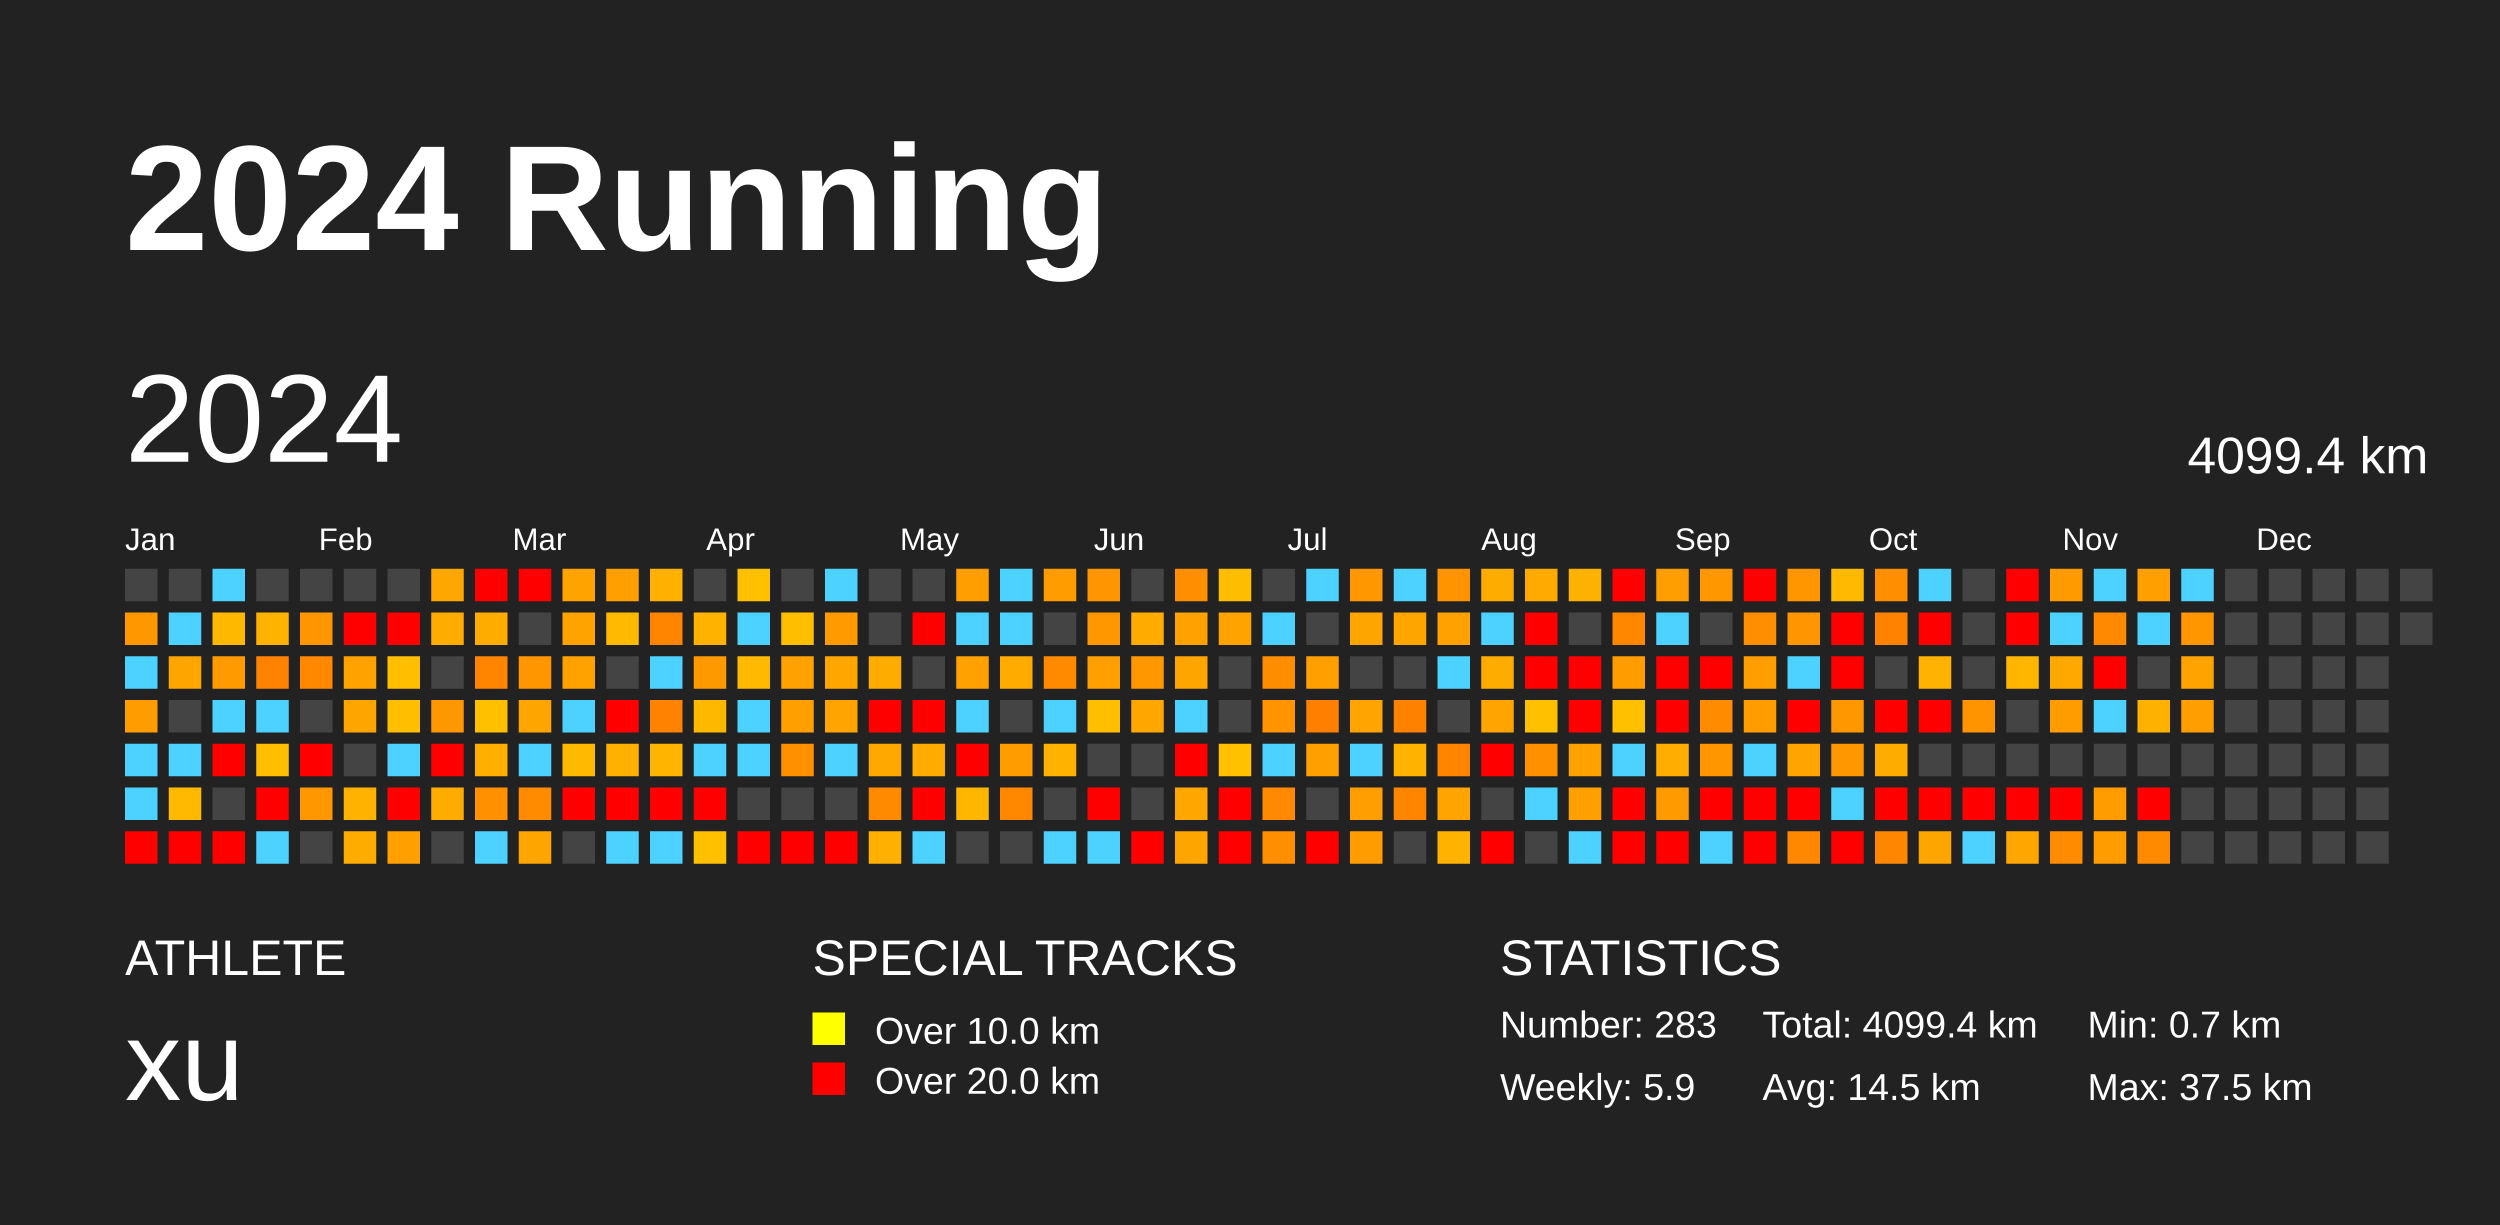
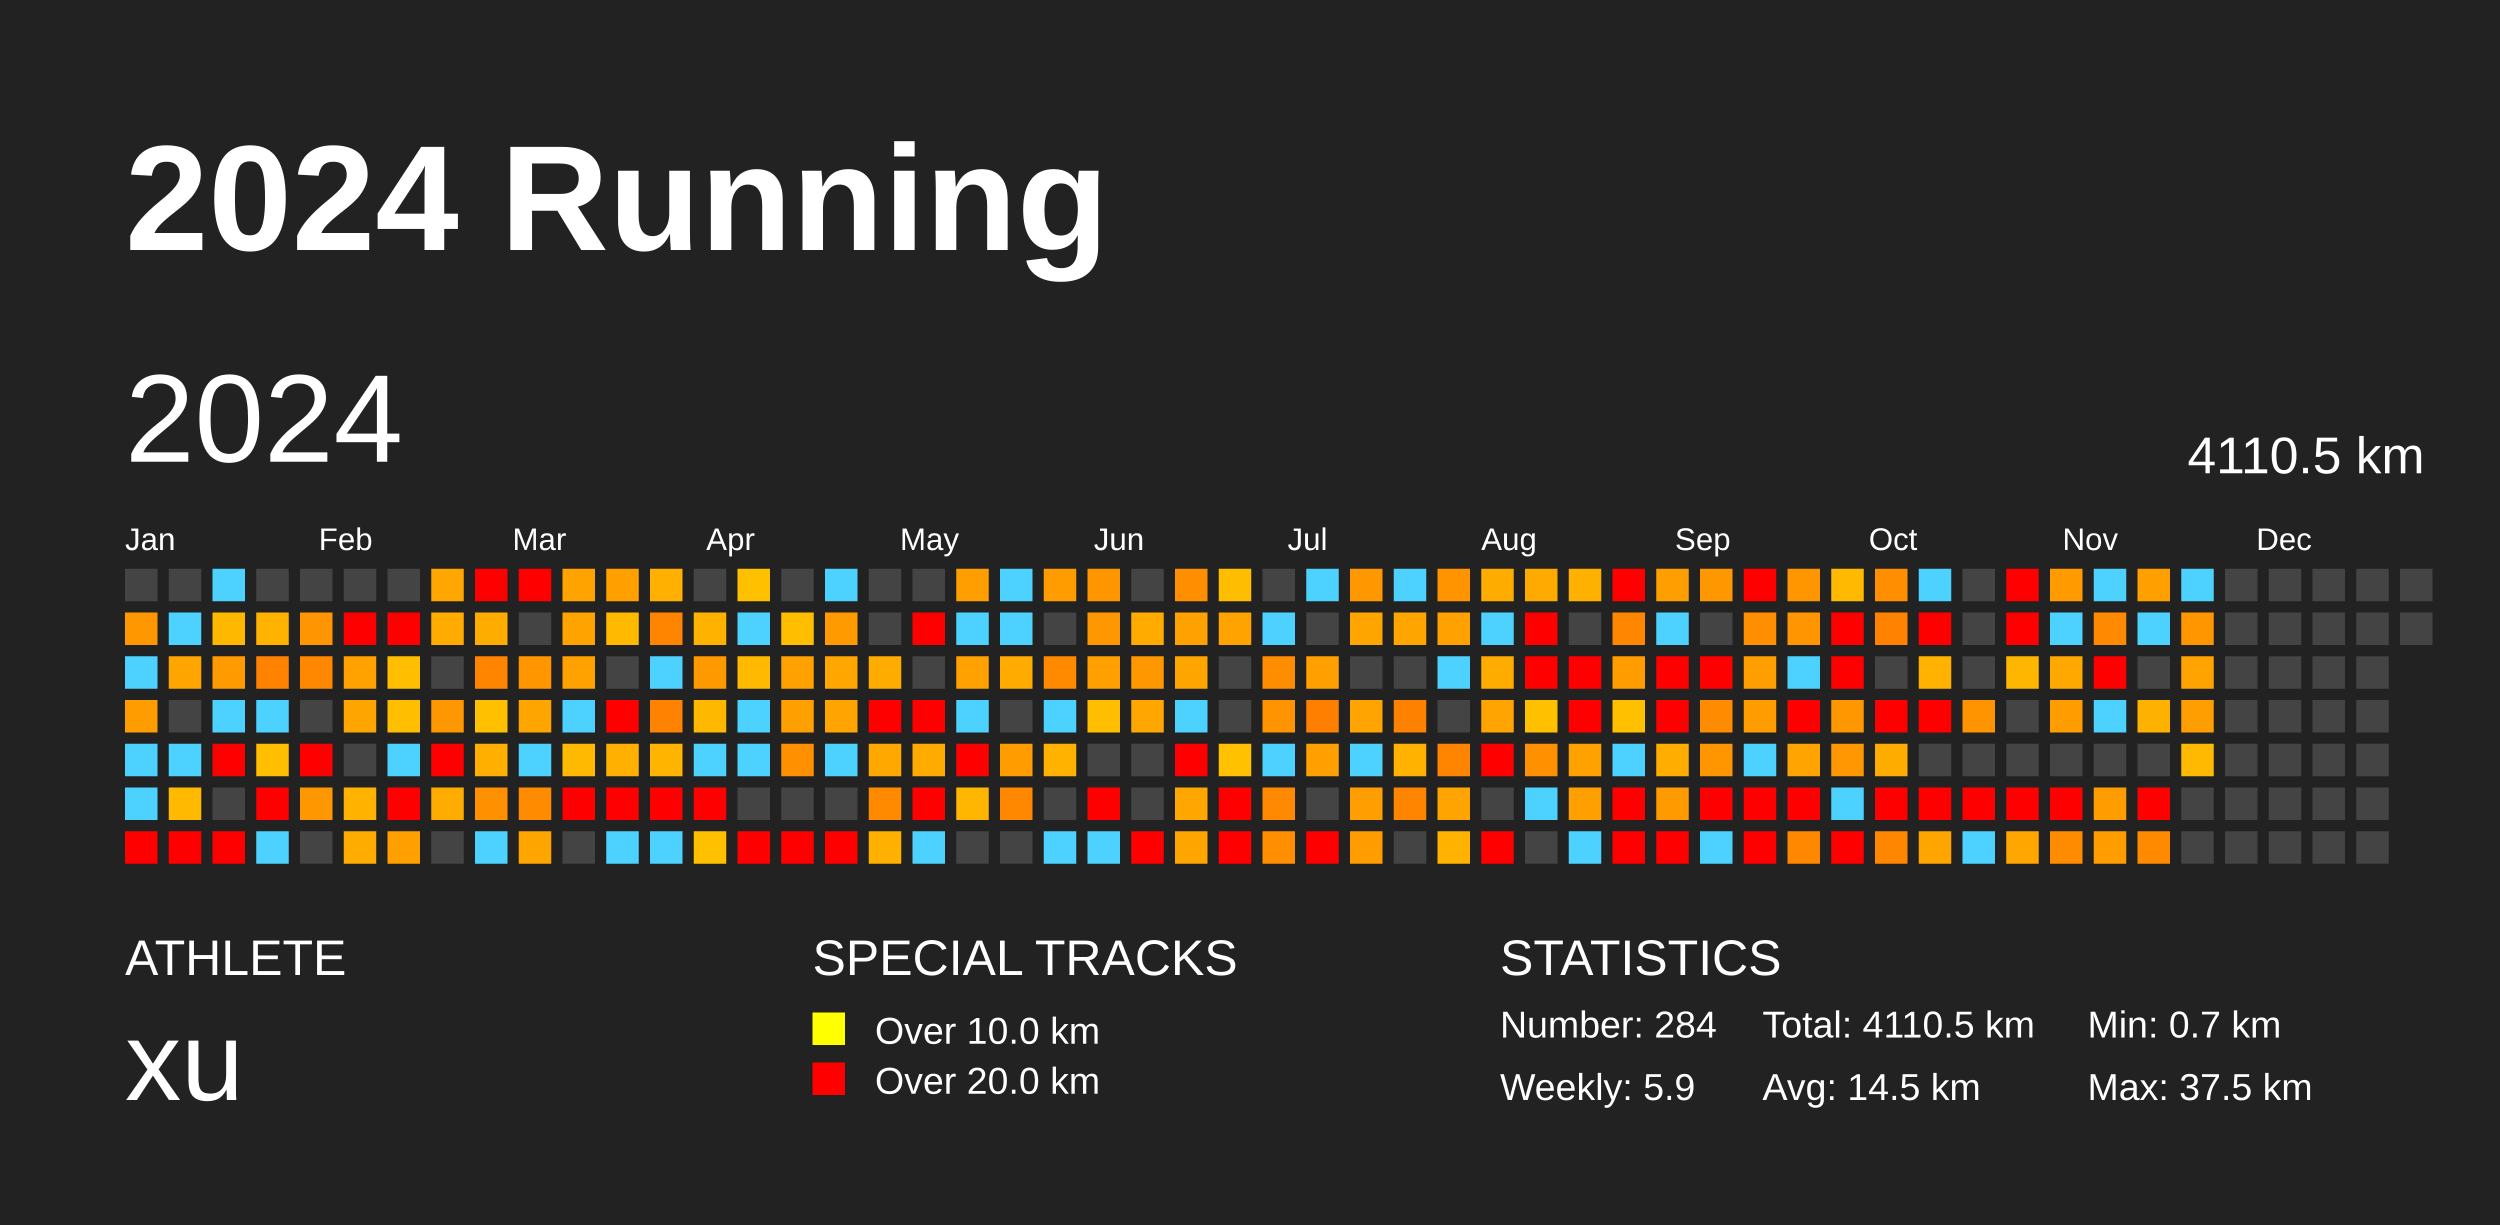
<svg xmlns="http://www.w3.org/2000/svg" baseProfile="full" height="98mm" version="1.1" viewBox="0,0,200,98" width="200mm">
  <defs />
  <rect fill="#222222" height="98" width="200" x="0" y="0" />
  <text fill="#FFFFFF" style="font-size:12px; font-family:Arial; font-weight:bold;" x="10" y="20">2024 Running</text>
  <text fill="#FFFFFF" style="font-size:4px; font-family:Arial" x="10" y="78">ATHLETE</text>
  <text fill="#FFFFFF" style="font-size:9px; font-family:Arial" x="10" y="88">xu</text>
  <text fill="#FFFFFF" style="font-size:4px; font-family:Arial" x="65" y="78">SPECIAL TRACKS</text>
  <rect fill="yellow" height="2.6" width="2.6" x="65" y="81" />
  <text fill="#FFFFFF" style="font-size:3px; font-family:Arial" x="70" y="83.5">Over 10.0 km</text>
  <rect fill="red" height="2.6" width="2.6" x="65" y="85" />
  <text fill="#FFFFFF" style="font-size:3px; font-family:Arial" x="70" y="87.5">Over 20.0 km</text>
  <text fill="#FFFFFF" style="font-size:4px; font-family:Arial" x="120" y="78">STATISTICS</text>
-   <text fill="#FFFFFF" style="font-size:3px; font-family:Arial" x="120" y="83">Number: 283</text>
+   <text fill="#FFFFFF" style="font-size:3px; font-family:Arial" x="120" y="83">Number: 284</text>
  <text fill="#FFFFFF" style="font-size:3px; font-family:Arial" x="120" y="88">Weekly: 5.9</text>
-   <text fill="#FFFFFF" style="font-size:3px; font-family:Arial" x="141" y="83">Total: 4099.4 km</text>
+   <text fill="#FFFFFF" style="font-size:3px; font-family:Arial" x="141" y="83">Total: 4110.5 km</text>
  <text fill="#FFFFFF" style="font-size:3px; font-family:Arial" x="141" y="88">Avg: 14.5 km</text>
  <text fill="#FFFFFF" style="font-size:3px; font-family:Arial" x="167" y="83">Min: 0.7 km</text>
  <text fill="#FFFFFF" style="font-size:3px; font-family:Arial" x="167" y="88">Max: 37.5 km</text>
  <text dominant-baseline="hanging" fill="#FFFFFF" style="font-size:10.0px; font-family:Arial;" x="10" y="30">2024</text>
-   <text dominant-baseline="hanging" fill="#FFFFFF" style="font-size:4.125px; font-family:Arial;" x="175" y="35">4099.4 km</text>
+   <text dominant-baseline="hanging" fill="#FFFFFF" style="font-size:4.125px; font-family:Arial;" x="175" y="35">4110.5 km</text>
  <text fill="#FFFFFF" style="font-size:2.5px; font-family:Arial" x="10.0" y="44">Jan</text>
  <text fill="#FFFFFF" style="font-size:2.5px; font-family:Arial" x="25.5" y="44">Feb</text>
  <text fill="#FFFFFF" style="font-size:2.5px; font-family:Arial" x="41.0" y="44">Mar</text>
  <text fill="#FFFFFF" style="font-size:2.5px; font-family:Arial" x="56.5" y="44">Apr</text>
  <text fill="#FFFFFF" style="font-size:2.5px; font-family:Arial" x="72.0" y="44">May</text>
  <text fill="#FFFFFF" style="font-size:2.5px; font-family:Arial" x="87.5" y="44">Jun</text>
  <text fill="#FFFFFF" style="font-size:2.5px; font-family:Arial" x="103.0" y="44">Jul</text>
  <text fill="#FFFFFF" style="font-size:2.5px; font-family:Arial" x="118.5" y="44">Aug</text>
  <text fill="#FFFFFF" style="font-size:2.5px; font-family:Arial" x="134.0" y="44">Sep</text>
  <text fill="#FFFFFF" style="font-size:2.5px; font-family:Arial" x="149.5" y="44">Oct</text>
  <text fill="#FFFFFF" style="font-size:2.5px; font-family:Arial" x="165.0" y="44">Nov</text>
  <text fill="#FFFFFF" style="font-size:2.5px; font-family:Arial" x="180.5" y="44">Dec</text>
  <rect fill="#444444" height="2.6" width="2.6" x="10.0" y="45.5" />
  <rect fill="#ff9700" height="2.6" width="2.6" x="10.0" y="49.0" />
  <rect fill="#4dd2ff" height="2.6" width="2.6" x="10.0" y="52.5" />
  <rect fill="#ff9c00" height="2.6" width="2.6" x="10.0" y="56.0" />
  <rect fill="#4dd2ff" height="2.6" width="2.6" x="10.0" y="59.5" />
  <rect fill="#4dd2ff" height="2.6" width="2.6" x="10.0" y="63.0" />
  <rect fill="red" height="2.6" width="2.6" x="10.0" y="66.5" />
  <rect fill="#444444" height="2.6" width="2.6" x="13.5" y="45.5" />
  <rect fill="#4dd2ff" height="2.6" width="2.6" x="13.5" y="49.0" />
  <rect fill="#ffa500" height="2.6" width="2.6" x="13.5" y="52.5" />
  <rect fill="#444444" height="2.6" width="2.6" x="13.5" y="56.0" />
  <rect fill="#4dd2ff" height="2.6" width="2.6" x="13.5" y="59.5" />
  <rect fill="#ffba00" height="2.6" width="2.6" x="13.5" y="63.0" />
  <rect fill="red" height="2.6" width="2.6" x="13.5" y="66.5" />
  <rect fill="#4dd2ff" height="2.6" width="2.6" x="17.0" y="45.5" />
  <rect fill="#ffb800" height="2.6" width="2.6" x="17.0" y="49.0" />
  <rect fill="#ff9b00" height="2.6" width="2.6" x="17.0" y="52.5" />
  <rect fill="#4dd2ff" height="2.6" width="2.6" x="17.0" y="56.0" />
  <rect fill="red" height="2.6" width="2.6" x="17.0" y="59.5" />
  <rect fill="#444444" height="2.6" width="2.6" x="17.0" y="63.0" />
  <rect fill="red" height="2.6" width="2.6" x="17.0" y="66.5" />
  <rect fill="#444444" height="2.6" width="2.6" x="20.5" y="45.5" />
  <rect fill="#ffb300" height="2.6" width="2.6" x="20.5" y="49.0" />
  <rect fill="#ff8300" height="2.6" width="2.6" x="20.5" y="52.5" />
  <rect fill="#4dd2ff" height="2.6" width="2.6" x="20.5" y="56.0" />
  <rect fill="#ffbf00" height="2.6" width="2.6" x="20.5" y="59.5" />
  <rect fill="red" height="2.6" width="2.6" x="20.5" y="63.0" />
  <rect fill="#4dd2ff" height="2.6" width="2.6" x="20.5" y="66.5" />
  <rect fill="#444444" height="2.6" width="2.6" x="24.0" y="45.5" />
  <rect fill="#ff9500" height="2.6" width="2.6" x="24.0" y="49.0" />
  <rect fill="#ff8800" height="2.6" width="2.6" x="24.0" y="52.5" />
  <rect fill="#444444" height="2.6" width="2.6" x="24.0" y="56.0" />
  <rect fill="red" height="2.6" width="2.6" x="24.0" y="59.5" />
  <rect fill="#ff9700" height="2.6" width="2.6" x="24.0" y="63.0" />
  <rect fill="#444444" height="2.6" width="2.6" x="24.0" y="66.5" />
  <rect fill="#444444" height="2.6" width="2.6" x="27.5" y="45.5" />
  <rect fill="red" height="2.6" width="2.6" x="27.5" y="49.0" />
  <rect fill="#ffa200" height="2.6" width="2.6" x="27.5" y="52.5" />
  <rect fill="#ffa500" height="2.6" width="2.6" x="27.5" y="56.0" />
  <rect fill="#444444" height="2.6" width="2.6" x="27.5" y="59.5" />
  <rect fill="#ffb200" height="2.6" width="2.6" x="27.5" y="63.0" />
  <rect fill="#ffac00" height="2.6" width="2.6" x="27.5" y="66.5" />
  <rect fill="#444444" height="2.6" width="2.6" x="31.0" y="45.5" />
  <rect fill="red" height="2.6" width="2.6" x="31.0" y="49.0" />
  <rect fill="#ffbf00" height="2.6" width="2.6" x="31.0" y="52.5" />
  <rect fill="#ffbe00" height="2.6" width="2.6" x="31.0" y="56.0" />
  <rect fill="#4dd2ff" height="2.6" width="2.6" x="31.0" y="59.5" />
  <rect fill="red" height="2.6" width="2.6" x="31.0" y="63.0" />
  <rect fill="#ff9f00" height="2.6" width="2.6" x="31.0" y="66.5" />
  <rect fill="#ffa600" height="2.6" width="2.6" x="34.5" y="45.5" />
  <rect fill="#ffab00" height="2.6" width="2.6" x="34.5" y="49.0" />
  <rect fill="#444444" height="2.6" width="2.6" x="34.5" y="52.5" />
  <rect fill="#ff9800" height="2.6" width="2.6" x="34.5" y="56.0" />
  <rect fill="red" height="2.6" width="2.6" x="34.5" y="59.5" />
  <rect fill="#ffac00" height="2.6" width="2.6" x="34.5" y="63.0" />
  <rect fill="#444444" height="2.6" width="2.6" x="34.5" y="66.5" />
  <rect fill="red" height="2.6" width="2.6" x="38.0" y="45.5" />
  <rect fill="#ffac00" height="2.6" width="2.6" x="38.0" y="49.0" />
  <rect fill="#ff8400" height="2.6" width="2.6" x="38.0" y="52.5" />
  <rect fill="#ffc000" height="2.6" width="2.6" x="38.0" y="56.0" />
  <rect fill="#ffaf00" height="2.6" width="2.6" x="38.0" y="59.5" />
  <rect fill="#ff9000" height="2.6" width="2.6" x="38.0" y="63.0" />
  <rect fill="#4dd2ff" height="2.6" width="2.6" x="38.0" y="66.5" />
  <rect fill="red" height="2.6" width="2.6" x="41.5" y="45.5" />
  <rect fill="#444444" height="2.6" width="2.6" x="41.5" y="49.0" />
  <rect fill="#ff9600" height="2.6" width="2.6" x="41.5" y="52.5" />
  <rect fill="#ffa500" height="2.6" width="2.6" x="41.5" y="56.0" />
  <rect fill="#4dd2ff" height="2.6" width="2.6" x="41.5" y="59.5" />
  <rect fill="#ff8b00" height="2.6" width="2.6" x="41.5" y="63.0" />
  <rect fill="#ffa500" height="2.6" width="2.6" x="41.5" y="66.5" />
  <rect fill="#ffa300" height="2.6" width="2.6" x="45.0" y="45.5" />
  <rect fill="#ffa300" height="2.6" width="2.6" x="45.0" y="49.0" />
  <rect fill="#ffa200" height="2.6" width="2.6" x="45.0" y="52.5" />
  <rect fill="#4dd2ff" height="2.6" width="2.6" x="45.0" y="56.0" />
  <rect fill="#ffb900" height="2.6" width="2.6" x="45.0" y="59.5" />
  <rect fill="red" height="2.6" width="2.6" x="45.0" y="63.0" />
  <rect fill="#444444" height="2.6" width="2.6" x="45.0" y="66.5" />
  <rect fill="#ffa000" height="2.6" width="2.6" x="48.5" y="45.5" />
  <rect fill="#ffba00" height="2.6" width="2.6" x="48.5" y="49.0" />
  <rect fill="#444444" height="2.6" width="2.6" x="48.5" y="52.5" />
  <rect fill="red" height="2.6" width="2.6" x="48.5" y="56.0" />
  <rect fill="#ffb000" height="2.6" width="2.6" x="48.5" y="59.5" />
  <rect fill="red" height="2.6" width="2.6" x="48.5" y="63.0" />
  <rect fill="#4dd2ff" height="2.6" width="2.6" x="48.5" y="66.5" />
  <rect fill="#ffb000" height="2.6" width="2.6" x="52.0" y="45.5" />
  <rect fill="#ff8400" height="2.6" width="2.6" x="52.0" y="49.0" />
  <rect fill="#4dd2ff" height="2.6" width="2.6" x="52.0" y="52.5" />
  <rect fill="#ff8200" height="2.6" width="2.6" x="52.0" y="56.0" />
  <rect fill="#ffb500" height="2.6" width="2.6" x="52.0" y="59.5" />
  <rect fill="red" height="2.6" width="2.6" x="52.0" y="63.0" />
  <rect fill="#4dd2ff" height="2.6" width="2.6" x="52.0" y="66.5" />
  <rect fill="#444444" height="2.6" width="2.6" x="55.5" y="45.5" />
  <rect fill="#ffb300" height="2.6" width="2.6" x="55.5" y="49.0" />
  <rect fill="#ff9900" height="2.6" width="2.6" x="55.5" y="52.5" />
  <rect fill="#ffb800" height="2.6" width="2.6" x="55.5" y="56.0" />
  <rect fill="#4dd2ff" height="2.6" width="2.6" x="55.5" y="59.5" />
  <rect fill="red" height="2.6" width="2.6" x="55.5" y="63.0" />
  <rect fill="#ffc000" height="2.6" width="2.6" x="55.5" y="66.5" />
  <rect fill="#ffc000" height="2.6" width="2.6" x="59.0" y="45.5" />
  <rect fill="#4dd2ff" height="2.6" width="2.6" x="59.0" y="49.0" />
  <rect fill="#ffba00" height="2.6" width="2.6" x="59.0" y="52.5" />
  <rect fill="#4dd2ff" height="2.6" width="2.6" x="59.0" y="56.0" />
  <rect fill="#4dd2ff" height="2.6" width="2.6" x="59.0" y="59.5" />
  <rect fill="#444444" height="2.6" width="2.6" x="59.0" y="63.0" />
  <rect fill="red" height="2.6" width="2.6" x="59.0" y="66.5" />
  <rect fill="#444444" height="2.6" width="2.6" x="62.5" y="45.5" />
  <rect fill="#ffbf00" height="2.6" width="2.6" x="62.5" y="49.0" />
  <rect fill="#ffa100" height="2.6" width="2.6" x="62.5" y="52.5" />
  <rect fill="#ff9f00" height="2.6" width="2.6" x="62.5" y="56.0" />
  <rect fill="#ff9100" height="2.6" width="2.6" x="62.5" y="59.5" />
  <rect fill="#444444" height="2.6" width="2.6" x="62.5" y="63.0" />
  <rect fill="red" height="2.6" width="2.6" x="62.5" y="66.5" />
  <rect fill="#4dd2ff" height="2.6" width="2.6" x="66.0" y="45.5" />
  <rect fill="#ff9b00" height="2.6" width="2.6" x="66.0" y="49.0" />
  <rect fill="#ffa600" height="2.6" width="2.6" x="66.0" y="52.5" />
  <rect fill="#ffa400" height="2.6" width="2.6" x="66.0" y="56.0" />
  <rect fill="#4dd2ff" height="2.6" width="2.6" x="66.0" y="59.5" />
  <rect fill="#444444" height="2.6" width="2.6" x="66.0" y="63.0" />
  <rect fill="red" height="2.6" width="2.6" x="66.0" y="66.5" />
  <rect fill="#444444" height="2.6" width="2.6" x="69.5" y="45.5" />
  <rect fill="#444444" height="2.6" width="2.6" x="69.5" y="49.0" />
  <rect fill="#ffac00" height="2.6" width="2.6" x="69.5" y="52.5" />
  <rect fill="red" height="2.6" width="2.6" x="69.5" y="56.0" />
  <rect fill="#ffa800" height="2.6" width="2.6" x="69.5" y="59.5" />
  <rect fill="#ff8a00" height="2.6" width="2.6" x="69.5" y="63.0" />
  <rect fill="#ffb000" height="2.6" width="2.6" x="69.5" y="66.5" />
  <rect fill="#444444" height="2.6" width="2.6" x="73.0" y="45.5" />
  <rect fill="red" height="2.6" width="2.6" x="73.0" y="49.0" />
  <rect fill="#444444" height="2.6" width="2.6" x="73.0" y="52.5" />
  <rect fill="red" height="2.6" width="2.6" x="73.0" y="56.0" />
  <rect fill="#ffab00" height="2.6" width="2.6" x="73.0" y="59.5" />
  <rect fill="red" height="2.6" width="2.6" x="73.0" y="63.0" />
  <rect fill="#4dd2ff" height="2.6" width="2.6" x="73.0" y="66.5" />
  <rect fill="#ff9e00" height="2.6" width="2.6" x="76.5" y="45.5" />
  <rect fill="#4dd2ff" height="2.6" width="2.6" x="76.5" y="49.0" />
  <rect fill="#ffa100" height="2.6" width="2.6" x="76.5" y="52.5" />
  <rect fill="#4dd2ff" height="2.6" width="2.6" x="76.5" y="56.0" />
  <rect fill="red" height="2.6" width="2.6" x="76.5" y="59.5" />
  <rect fill="#ffb600" height="2.6" width="2.6" x="76.5" y="63.0" />
  <rect fill="#444444" height="2.6" width="2.6" x="76.5" y="66.5" />
  <rect fill="#4dd2ff" height="2.6" width="2.6" x="80.0" y="45.5" />
  <rect fill="#4dd2ff" height="2.6" width="2.6" x="80.0" y="49.0" />
  <rect fill="#ffab00" height="2.6" width="2.6" x="80.0" y="52.5" />
  <rect fill="#444444" height="2.6" width="2.6" x="80.0" y="56.0" />
  <rect fill="#ff9d00" height="2.6" width="2.6" x="80.0" y="59.5" />
  <rect fill="#ff8800" height="2.6" width="2.6" x="80.0" y="63.0" />
  <rect fill="#444444" height="2.6" width="2.6" x="80.0" y="66.5" />
  <rect fill="#ff9d00" height="2.6" width="2.6" x="83.5" y="45.5" />
  <rect fill="#444444" height="2.6" width="2.6" x="83.5" y="49.0" />
  <rect fill="#ff8a00" height="2.6" width="2.6" x="83.5" y="52.5" />
  <rect fill="#4dd2ff" height="2.6" width="2.6" x="83.5" y="56.0" />
  <rect fill="#ffb200" height="2.6" width="2.6" x="83.5" y="59.5" />
  <rect fill="#444444" height="2.6" width="2.6" x="83.5" y="63.0" />
  <rect fill="#4dd2ff" height="2.6" width="2.6" x="83.5" y="66.5" />
  <rect fill="#ff9600" height="2.6" width="2.6" x="87.0" y="45.5" />
  <rect fill="#ff9800" height="2.6" width="2.6" x="87.0" y="49.0" />
  <rect fill="#ff9f00" height="2.6" width="2.6" x="87.0" y="52.5" />
  <rect fill="#ffbe00" height="2.6" width="2.6" x="87.0" y="56.0" />
  <rect fill="#444444" height="2.6" width="2.6" x="87.0" y="59.5" />
  <rect fill="red" height="2.6" width="2.6" x="87.0" y="63.0" />
  <rect fill="#4dd2ff" height="2.6" width="2.6" x="87.0" y="66.5" />
  <rect fill="#444444" height="2.6" width="2.6" x="90.5" y="45.5" />
  <rect fill="#ffab00" height="2.6" width="2.6" x="90.5" y="49.0" />
  <rect fill="#ff9800" height="2.6" width="2.6" x="90.5" y="52.5" />
  <rect fill="#ffa600" height="2.6" width="2.6" x="90.5" y="56.0" />
  <rect fill="#444444" height="2.6" width="2.6" x="90.5" y="59.5" />
  <rect fill="#444444" height="2.6" width="2.6" x="90.5" y="63.0" />
  <rect fill="red" height="2.6" width="2.6" x="90.5" y="66.5" />
  <rect fill="#ff8e00" height="2.6" width="2.6" x="94.0" y="45.5" />
  <rect fill="#ffa100" height="2.6" width="2.6" x="94.0" y="49.0" />
  <rect fill="#ffa500" height="2.6" width="2.6" x="94.0" y="52.5" />
  <rect fill="#4dd2ff" height="2.6" width="2.6" x="94.0" y="56.0" />
  <rect fill="red" height="2.6" width="2.6" x="94.0" y="59.5" />
  <rect fill="#ffa600" height="2.6" width="2.6" x="94.0" y="63.0" />
  <rect fill="#ffa500" height="2.6" width="2.6" x="94.0" y="66.5" />
  <rect fill="#ffbd00" height="2.6" width="2.6" x="97.5" y="45.5" />
  <rect fill="#ffa300" height="2.6" width="2.6" x="97.5" y="49.0" />
  <rect fill="#444444" height="2.6" width="2.6" x="97.5" y="52.5" />
  <rect fill="#444444" height="2.6" width="2.6" x="97.5" y="56.0" />
  <rect fill="#ffc100" height="2.6" width="2.6" x="97.5" y="59.5" />
  <rect fill="red" height="2.6" width="2.6" x="97.5" y="63.0" />
  <rect fill="red" height="2.6" width="2.6" x="97.5" y="66.5" />
  <rect fill="#444444" height="2.6" width="2.6" x="101.0" y="45.5" />
  <rect fill="#4dd2ff" height="2.6" width="2.6" x="101.0" y="49.0" />
  <rect fill="#ff8d00" height="2.6" width="2.6" x="101.0" y="52.5" />
  <rect fill="#ff9400" height="2.6" width="2.6" x="101.0" y="56.0" />
  <rect fill="#4dd2ff" height="2.6" width="2.6" x="101.0" y="59.5" />
  <rect fill="#ff8900" height="2.6" width="2.6" x="101.0" y="63.0" />
  <rect fill="#ff8f00" height="2.6" width="2.6" x="101.0" y="66.5" />
  <rect fill="#4dd2ff" height="2.6" width="2.6" x="104.5" y="45.5" />
  <rect fill="#444444" height="2.6" width="2.6" x="104.5" y="49.0" />
  <rect fill="#ff9f00" height="2.6" width="2.6" x="104.5" y="52.5" />
  <rect fill="#ff8000" height="2.6" width="2.6" x="104.5" y="56.0" />
  <rect fill="#ff9f00" height="2.6" width="2.6" x="104.5" y="59.5" />
  <rect fill="#444444" height="2.6" width="2.6" x="104.5" y="63.0" />
  <rect fill="red" height="2.6" width="2.6" x="104.5" y="66.5" />
  <rect fill="#ff9800" height="2.6" width="2.6" x="108.0" y="45.5" />
  <rect fill="#ffa500" height="2.6" width="2.6" x="108.0" y="49.0" />
  <rect fill="#444444" height="2.6" width="2.6" x="108.0" y="52.5" />
  <rect fill="#ffa400" height="2.6" width="2.6" x="108.0" y="56.0" />
  <rect fill="#4dd2ff" height="2.6" width="2.6" x="108.0" y="59.5" />
  <rect fill="#ff9e00" height="2.6" width="2.6" x="108.0" y="63.0" />
  <rect fill="#ff9d00" height="2.6" width="2.6" x="108.0" y="66.5" />
  <rect fill="#4dd2ff" height="2.6" width="2.6" x="111.5" y="45.5" />
  <rect fill="#ffa500" height="2.6" width="2.6" x="111.5" y="49.0" />
  <rect fill="#444444" height="2.6" width="2.6" x="111.5" y="52.5" />
  <rect fill="#ff8100" height="2.6" width="2.6" x="111.5" y="56.0" />
  <rect fill="#ffb300" height="2.6" width="2.6" x="111.5" y="59.5" />
  <rect fill="#ff8400" height="2.6" width="2.6" x="111.5" y="63.0" />
  <rect fill="#444444" height="2.6" width="2.6" x="111.5" y="66.5" />
  <rect fill="#ff9400" height="2.6" width="2.6" x="115.0" y="45.5" />
  <rect fill="#ffa100" height="2.6" width="2.6" x="115.0" y="49.0" />
  <rect fill="#4dd2ff" height="2.6" width="2.6" x="115.0" y="52.5" />
  <rect fill="#444444" height="2.6" width="2.6" x="115.0" y="56.0" />
  <rect fill="#ff8400" height="2.6" width="2.6" x="115.0" y="59.5" />
  <rect fill="#ffa400" height="2.6" width="2.6" x="115.0" y="63.0" />
  <rect fill="#ffb300" height="2.6" width="2.6" x="115.0" y="66.5" />
  <rect fill="#ffac00" height="2.6" width="2.6" x="118.5" y="45.5" />
  <rect fill="#4dd2ff" height="2.6" width="2.6" x="118.5" y="49.0" />
  <rect fill="#ffac00" height="2.6" width="2.6" x="118.5" y="52.5" />
  <rect fill="#ffa400" height="2.6" width="2.6" x="118.5" y="56.0" />
  <rect fill="red" height="2.6" width="2.6" x="118.5" y="59.5" />
  <rect fill="#444444" height="2.6" width="2.6" x="118.5" y="63.0" />
  <rect fill="red" height="2.6" width="2.6" x="118.5" y="66.5" />
  <rect fill="#ffaa00" height="2.6" width="2.6" x="122.0" y="45.5" />
  <rect fill="red" height="2.6" width="2.6" x="122.0" y="49.0" />
  <rect fill="red" height="2.6" width="2.6" x="122.0" y="52.5" />
  <rect fill="#ffc000" height="2.6" width="2.6" x="122.0" y="56.0" />
  <rect fill="#ff9000" height="2.6" width="2.6" x="122.0" y="59.5" />
  <rect fill="#4dd2ff" height="2.6" width="2.6" x="122.0" y="63.0" />
  <rect fill="#444444" height="2.6" width="2.6" x="122.0" y="66.5" />
  <rect fill="#ffb100" height="2.6" width="2.6" x="125.5" y="45.5" />
  <rect fill="#444444" height="2.6" width="2.6" x="125.5" y="49.0" />
  <rect fill="red" height="2.6" width="2.6" x="125.5" y="52.5" />
  <rect fill="red" height="2.6" width="2.6" x="125.5" y="56.0" />
  <rect fill="#ffa200" height="2.6" width="2.6" x="125.5" y="59.5" />
  <rect fill="#ff9f00" height="2.6" width="2.6" x="125.5" y="63.0" />
  <rect fill="#4dd2ff" height="2.6" width="2.6" x="125.5" y="66.5" />
  <rect fill="red" height="2.6" width="2.6" x="129.0" y="45.5" />
  <rect fill="#ff8700" height="2.6" width="2.6" x="129.0" y="49.0" />
  <rect fill="#ff9c00" height="2.6" width="2.6" x="129.0" y="52.5" />
  <rect fill="#ffc000" height="2.6" width="2.6" x="129.0" y="56.0" />
  <rect fill="#4dd2ff" height="2.6" width="2.6" x="129.0" y="59.5" />
  <rect fill="red" height="2.6" width="2.6" x="129.0" y="63.0" />
  <rect fill="red" height="2.6" width="2.6" x="129.0" y="66.5" />
  <rect fill="#ff9e00" height="2.6" width="2.6" x="132.5" y="45.5" />
  <rect fill="#4dd2ff" height="2.6" width="2.6" x="132.5" y="49.0" />
  <rect fill="red" height="2.6" width="2.6" x="132.5" y="52.5" />
  <rect fill="red" height="2.6" width="2.6" x="132.5" y="56.0" />
  <rect fill="#ffae00" height="2.6" width="2.6" x="132.5" y="59.5" />
  <rect fill="#ff9b00" height="2.6" width="2.6" x="132.5" y="63.0" />
  <rect fill="red" height="2.6" width="2.6" x="132.5" y="66.5" />
  <rect fill="#ff9800" height="2.6" width="2.6" x="136.0" y="45.5" />
  <rect fill="#444444" height="2.6" width="2.6" x="136.0" y="49.0" />
  <rect fill="red" height="2.6" width="2.6" x="136.0" y="52.5" />
  <rect fill="#ff8c00" height="2.6" width="2.6" x="136.0" y="56.0" />
  <rect fill="#ff9600" height="2.6" width="2.6" x="136.0" y="59.5" />
  <rect fill="red" height="2.6" width="2.6" x="136.0" y="63.0" />
  <rect fill="#4dd2ff" height="2.6" width="2.6" x="136.0" y="66.5" />
  <rect fill="red" height="2.6" width="2.6" x="139.5" y="45.5" />
  <rect fill="#ff8f00" height="2.6" width="2.6" x="139.5" y="49.0" />
  <rect fill="#ff9e00" height="2.6" width="2.6" x="139.5" y="52.5" />
  <rect fill="#ff9d00" height="2.6" width="2.6" x="139.5" y="56.0" />
  <rect fill="#4dd2ff" height="2.6" width="2.6" x="139.5" y="59.5" />
  <rect fill="red" height="2.6" width="2.6" x="139.5" y="63.0" />
  <rect fill="red" height="2.6" width="2.6" x="139.5" y="66.5" />
  <rect fill="#ff9600" height="2.6" width="2.6" x="143.0" y="45.5" />
  <rect fill="#ff9500" height="2.6" width="2.6" x="143.0" y="49.0" />
  <rect fill="#4dd2ff" height="2.6" width="2.6" x="143.0" y="52.5" />
  <rect fill="red" height="2.6" width="2.6" x="143.0" y="56.0" />
  <rect fill="#ffa400" height="2.6" width="2.6" x="143.0" y="59.5" />
  <rect fill="red" height="2.6" width="2.6" x="143.0" y="63.0" />
  <rect fill="#ff8800" height="2.6" width="2.6" x="143.0" y="66.5" />
  <rect fill="#ffba00" height="2.6" width="2.6" x="146.5" y="45.5" />
  <rect fill="red" height="2.6" width="2.6" x="146.5" y="49.0" />
  <rect fill="red" height="2.6" width="2.6" x="146.5" y="52.5" />
  <rect fill="#ff9700" height="2.6" width="2.6" x="146.5" y="56.0" />
  <rect fill="#ff9800" height="2.6" width="2.6" x="146.5" y="59.5" />
  <rect fill="#4dd2ff" height="2.6" width="2.6" x="146.5" y="63.0" />
  <rect fill="red" height="2.6" width="2.6" x="146.5" y="66.5" />
  <rect fill="#ff8f00" height="2.6" width="2.6" x="150.0" y="45.5" />
  <rect fill="#ff8300" height="2.6" width="2.6" x="150.0" y="49.0" />
  <rect fill="#444444" height="2.6" width="2.6" x="150.0" y="52.5" />
  <rect fill="red" height="2.6" width="2.6" x="150.0" y="56.0" />
  <rect fill="#ffac00" height="2.6" width="2.6" x="150.0" y="59.5" />
  <rect fill="red" height="2.6" width="2.6" x="150.0" y="63.0" />
  <rect fill="#ff8600" height="2.6" width="2.6" x="150.0" y="66.5" />
  <rect fill="#4dd2ff" height="2.6" width="2.6" x="153.5" y="45.5" />
  <rect fill="red" height="2.6" width="2.6" x="153.5" y="49.0" />
  <rect fill="#ffb300" height="2.6" width="2.6" x="153.5" y="52.5" />
  <rect fill="red" height="2.6" width="2.6" x="153.5" y="56.0" />
  <rect fill="#444444" height="2.6" width="2.6" x="153.5" y="59.5" />
  <rect fill="red" height="2.6" width="2.6" x="153.5" y="63.0" />
  <rect fill="#ffa500" height="2.6" width="2.6" x="153.5" y="66.5" />
  <rect fill="#444444" height="2.6" width="2.6" x="157.0" y="45.5" />
  <rect fill="#444444" height="2.6" width="2.6" x="157.0" y="49.0" />
  <rect fill="#444444" height="2.6" width="2.6" x="157.0" y="52.5" />
  <rect fill="#ff9400" height="2.6" width="2.6" x="157.0" y="56.0" />
  <rect fill="#444444" height="2.6" width="2.6" x="157.0" y="59.5" />
  <rect fill="red" height="2.6" width="2.6" x="157.0" y="63.0" />
  <rect fill="#4dd2ff" height="2.6" width="2.6" x="157.0" y="66.5" />
  <rect fill="red" height="2.6" width="2.6" x="160.5" y="45.5" />
  <rect fill="red" height="2.6" width="2.6" x="160.5" y="49.0" />
  <rect fill="#ffb600" height="2.6" width="2.6" x="160.5" y="52.5" />
  <rect fill="#444444" height="2.6" width="2.6" x="160.5" y="56.0" />
  <rect fill="#444444" height="2.6" width="2.6" x="160.5" y="59.5" />
  <rect fill="red" height="2.6" width="2.6" x="160.5" y="63.0" />
  <rect fill="#ffa600" height="2.6" width="2.6" x="160.5" y="66.5" />
  <rect fill="#ff9b00" height="2.6" width="2.6" x="164.0" y="45.5" />
  <rect fill="#4dd2ff" height="2.6" width="2.6" x="164.0" y="49.0" />
  <rect fill="#ffa900" height="2.6" width="2.6" x="164.0" y="52.5" />
  <rect fill="#ff9c00" height="2.6" width="2.6" x="164.0" y="56.0" />
  <rect fill="#444444" height="2.6" width="2.6" x="164.0" y="59.5" />
  <rect fill="red" height="2.6" width="2.6" x="164.0" y="63.0" />
  <rect fill="#ff8b00" height="2.6" width="2.6" x="164.0" y="66.5" />
  <rect fill="#4dd2ff" height="2.6" width="2.6" x="167.5" y="45.5" />
  <rect fill="#ff8900" height="2.6" width="2.6" x="167.5" y="49.0" />
  <rect fill="red" height="2.6" width="2.6" x="167.5" y="52.5" />
  <rect fill="#4dd2ff" height="2.6" width="2.6" x="167.5" y="56.0" />
  <rect fill="#444444" height="2.6" width="2.6" x="167.5" y="59.5" />
  <rect fill="#ff9d00" height="2.6" width="2.6" x="167.5" y="63.0" />
  <rect fill="#ff9d00" height="2.6" width="2.6" x="167.5" y="66.5" />
  <rect fill="#ff9f00" height="2.6" width="2.6" x="171.0" y="45.5" />
  <rect fill="#4dd2ff" height="2.6" width="2.6" x="171.0" y="49.0" />
  <rect fill="#444444" height="2.6" width="2.6" x="171.0" y="52.5" />
  <rect fill="#ffb100" height="2.6" width="2.6" x="171.0" y="56.0" />
  <rect fill="#444444" height="2.6" width="2.6" x="171.0" y="59.5" />
  <rect fill="red" height="2.6" width="2.6" x="171.0" y="63.0" />
  <rect fill="#ff8a00" height="2.6" width="2.6" x="171.0" y="66.5" />
  <rect fill="#4dd2ff" height="2.6" width="2.6" x="174.5" y="45.5" />
  <rect fill="#ff9600" height="2.6" width="2.6" x="174.5" y="49.0" />
  <rect fill="#ffa300" height="2.6" width="2.6" x="174.5" y="52.5" />
  <rect fill="#ff9e00" height="2.6" width="2.6" x="174.5" y="56.0" />
-   <rect fill="#444444" height="2.6" width="2.6" x="174.5" y="59.5" />
+   <rect fill="#ffb900" height="2.6" width="2.6" x="174.5" y="59.5" />
  <rect fill="#444444" height="2.6" width="2.6" x="174.5" y="63.0" />
  <rect fill="#444444" height="2.6" width="2.6" x="174.5" y="66.5" />
  <rect fill="#444444" height="2.6" width="2.6" x="178.0" y="45.5" />
  <rect fill="#444444" height="2.6" width="2.6" x="178.0" y="49.0" />
  <rect fill="#444444" height="2.6" width="2.6" x="178.0" y="52.5" />
  <rect fill="#444444" height="2.6" width="2.6" x="178.0" y="56.0" />
  <rect fill="#444444" height="2.6" width="2.6" x="178.0" y="59.5" />
  <rect fill="#444444" height="2.6" width="2.6" x="178.0" y="63.0" />
  <rect fill="#444444" height="2.6" width="2.6" x="178.0" y="66.5" />
  <rect fill="#444444" height="2.6" width="2.6" x="181.5" y="45.5" />
  <rect fill="#444444" height="2.6" width="2.6" x="181.5" y="49.0" />
  <rect fill="#444444" height="2.6" width="2.6" x="181.5" y="52.5" />
  <rect fill="#444444" height="2.6" width="2.6" x="181.5" y="56.0" />
  <rect fill="#444444" height="2.6" width="2.6" x="181.5" y="59.5" />
  <rect fill="#444444" height="2.6" width="2.6" x="181.5" y="63.0" />
  <rect fill="#444444" height="2.6" width="2.6" x="181.5" y="66.5" />
  <rect fill="#444444" height="2.6" width="2.6" x="185.0" y="45.5" />
  <rect fill="#444444" height="2.6" width="2.6" x="185.0" y="49.0" />
  <rect fill="#444444" height="2.6" width="2.6" x="185.0" y="52.5" />
  <rect fill="#444444" height="2.6" width="2.6" x="185.0" y="56.0" />
  <rect fill="#444444" height="2.6" width="2.6" x="185.0" y="59.5" />
  <rect fill="#444444" height="2.6" width="2.6" x="185.0" y="63.0" />
  <rect fill="#444444" height="2.6" width="2.6" x="185.0" y="66.5" />
  <rect fill="#444444" height="2.6" width="2.6" x="188.5" y="45.5" />
  <rect fill="#444444" height="2.6" width="2.6" x="188.5" y="49.0" />
  <rect fill="#444444" height="2.6" width="2.6" x="188.5" y="52.5" />
  <rect fill="#444444" height="2.6" width="2.6" x="188.5" y="56.0" />
  <rect fill="#444444" height="2.6" width="2.6" x="188.5" y="59.5" />
  <rect fill="#444444" height="2.6" width="2.6" x="188.5" y="63.0" />
  <rect fill="#444444" height="2.6" width="2.6" x="188.5" y="66.5" />
  <rect fill="#444444" height="2.6" width="2.6" x="192.0" y="45.5" />
  <rect fill="#444444" height="2.6" width="2.6" x="192.0" y="49.0" />
</svg>
